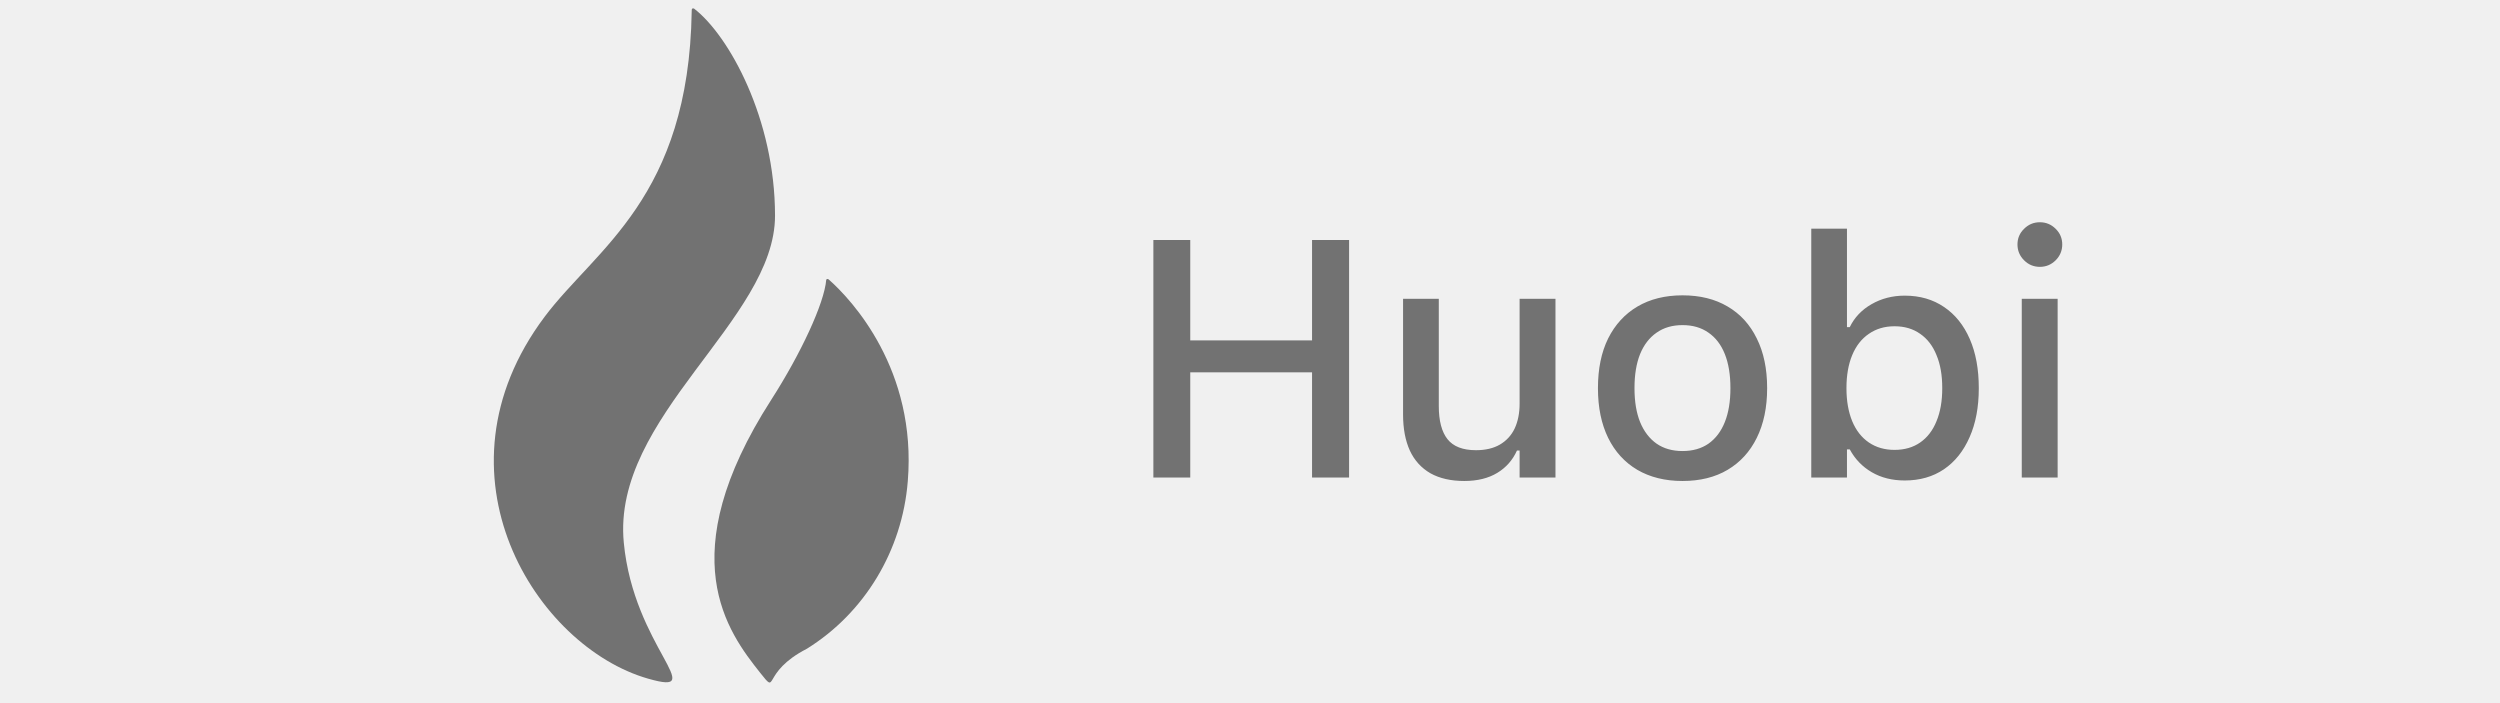
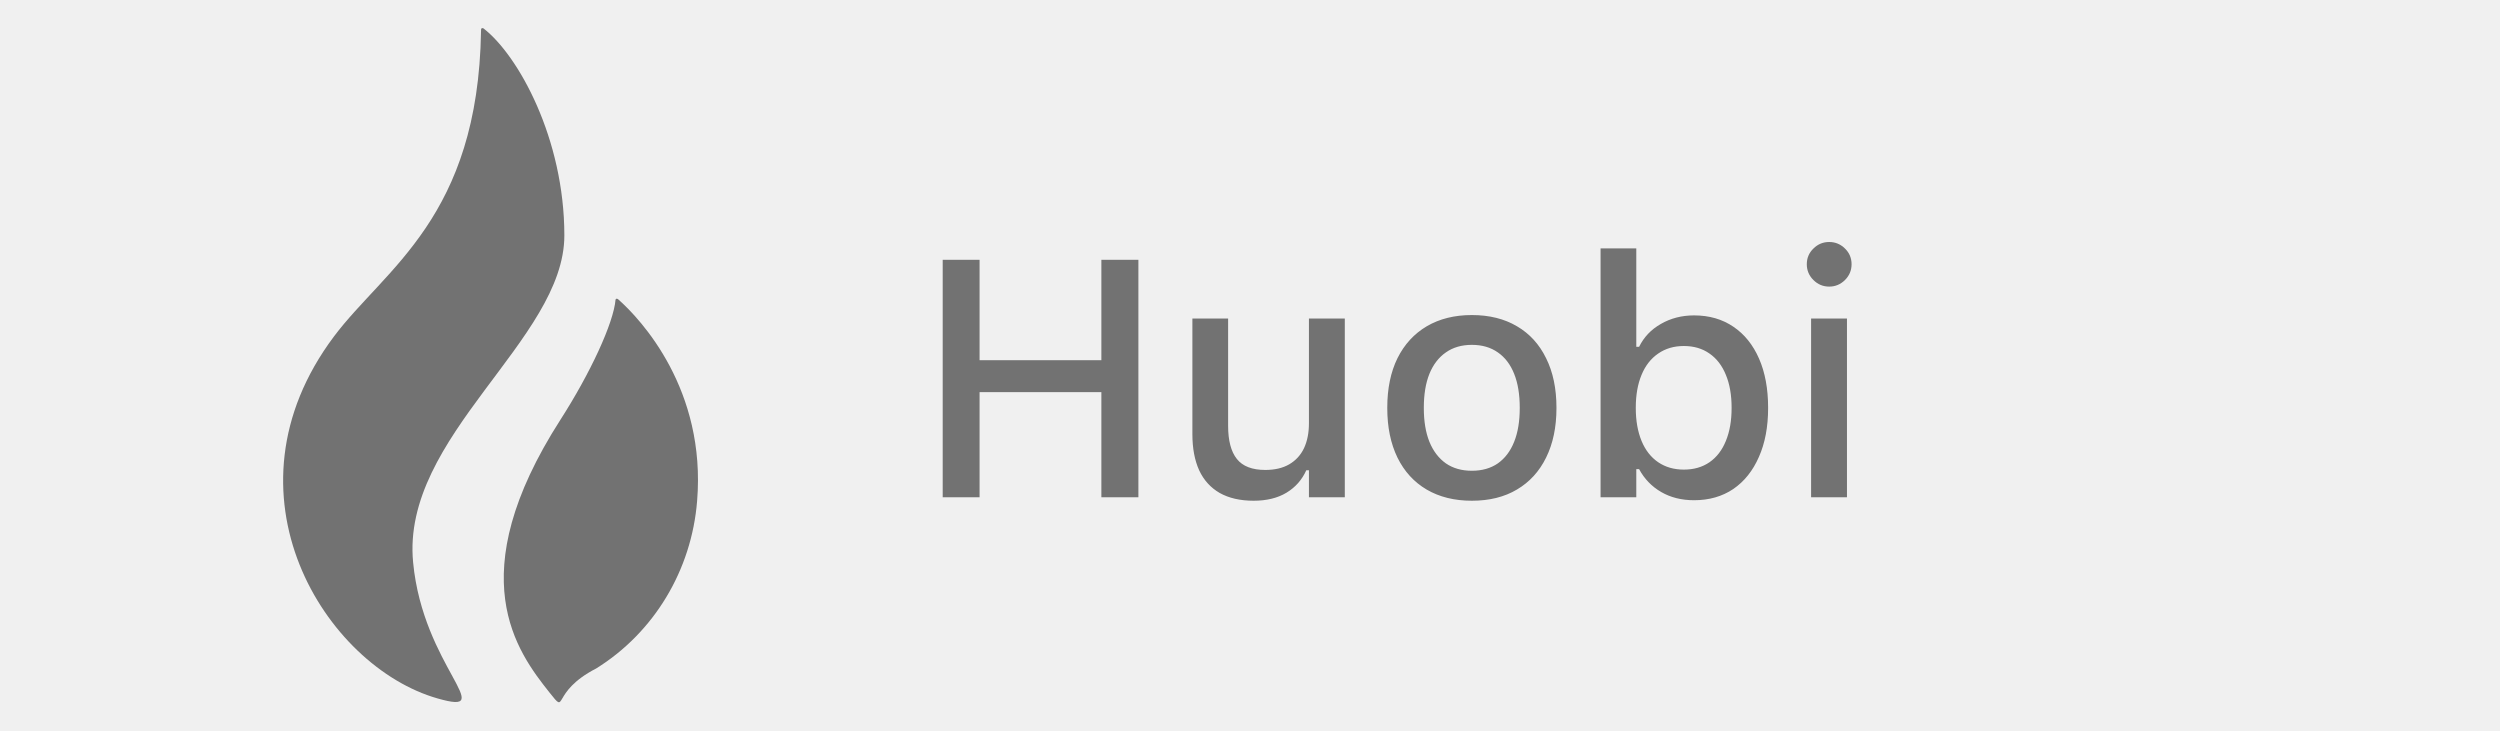
- <svg xmlns="http://www.w3.org/2000/svg" width="89" height="25" viewBox="0 0 89 25" fill="none">
-   <g clip-path="url(#clip0_439_1834)">
-     <path d="M29.5 9.947C29.473 9.93 29.437 9.916 29.414 9.96C29.345 10.797 28.512 12.587 27.455 14.234C23.872 19.813 25.913 22.504 27.062 23.951C27.729 24.788 27.062 23.951 28.727 23.094C30.785 21.812 32.119 19.596 32.317 17.135C32.644 13.17 30.326 10.672 29.5 9.947Z" fill="#727272" />
-     <path d="M27.591 7.679C27.591 4.236 25.956 1.27 24.711 0.308C24.711 0.308 24.615 0.254 24.625 0.393C24.522 7.046 21.209 8.849 19.39 11.275C15.188 16.881 19.092 23.026 23.076 24.161C25.295 24.799 22.56 23.036 22.207 19.318C21.774 14.831 27.591 11.401 27.591 7.679Z" fill="#727272" />
-   </g>
-   <path d="M41.06 17H42.373V13.256H46.709V17H48.027V8.545H46.709V12.119H42.373V8.545H41.06V17ZM52.129 17.123C52.594 17.123 52.984 17.027 53.301 16.836C53.617 16.645 53.852 16.379 54.004 16.039H54.098V17H55.375V10.637H54.098V14.369C54.098 14.709 54.039 15.004 53.922 15.254C53.805 15.5 53.629 15.691 53.395 15.828C53.164 15.961 52.881 16.027 52.545 16.027C52.076 16.027 51.738 15.896 51.531 15.635C51.324 15.373 51.221 14.98 51.221 14.457V10.637H49.949V14.756C49.949 15.256 50.029 15.684 50.19 16.039C50.353 16.391 50.598 16.66 50.922 16.848C51.25 17.031 51.652 17.123 52.129 17.123ZM59.898 17.123C60.523 17.123 61.059 16.99 61.504 16.725C61.953 16.459 62.299 16.08 62.541 15.588C62.787 15.092 62.91 14.504 62.91 13.824V13.812C62.91 13.129 62.787 12.541 62.541 12.049C62.299 11.553 61.953 11.174 61.504 10.912C61.055 10.646 60.52 10.514 59.898 10.514C59.281 10.514 58.746 10.646 58.293 10.912C57.844 11.178 57.496 11.557 57.25 12.049C57.008 12.541 56.887 13.129 56.887 13.812V13.824C56.887 14.504 57.008 15.092 57.25 15.588C57.492 16.08 57.838 16.459 58.287 16.725C58.74 16.99 59.277 17.123 59.898 17.123ZM59.898 16.057C59.535 16.057 59.227 15.969 58.973 15.793C58.719 15.613 58.523 15.357 58.387 15.025C58.254 14.693 58.188 14.293 58.188 13.824V13.812C58.188 13.34 58.254 12.938 58.387 12.605C58.523 12.273 58.719 12.02 58.973 11.844C59.227 11.664 59.535 11.574 59.898 11.574C60.262 11.574 60.57 11.664 60.824 11.844C61.078 12.02 61.272 12.273 61.404 12.605C61.537 12.938 61.603 13.34 61.603 13.812V13.824C61.603 14.293 61.537 14.693 61.404 15.025C61.272 15.357 61.078 15.613 60.824 15.793C60.57 15.969 60.262 16.057 59.898 16.057ZM67.809 17.105C68.344 17.105 68.809 16.973 69.203 16.707C69.598 16.438 69.902 16.057 70.117 15.565C70.336 15.072 70.445 14.492 70.445 13.824V13.812C70.445 13.141 70.338 12.559 70.123 12.066C69.908 11.574 69.603 11.195 69.209 10.93C68.814 10.66 68.348 10.525 67.809 10.525C67.371 10.525 66.977 10.627 66.625 10.83C66.277 11.029 66.019 11.301 65.852 11.645H65.752V8.141H64.481V17H65.752V15.998H65.852C66.039 16.346 66.301 16.617 66.637 16.812C66.973 17.008 67.363 17.105 67.809 17.105ZM67.445 16.016C67.094 16.016 66.789 15.928 66.531 15.752C66.273 15.576 66.076 15.324 65.939 14.996C65.803 14.664 65.734 14.273 65.734 13.824V13.812C65.734 13.359 65.803 12.969 65.939 12.641C66.076 12.312 66.273 12.06 66.531 11.885C66.789 11.705 67.094 11.615 67.445 11.615C67.801 11.615 68.106 11.705 68.359 11.885C68.613 12.06 68.807 12.312 68.939 12.641C69.076 12.965 69.144 13.355 69.144 13.812V13.824C69.144 14.277 69.076 14.668 68.939 14.996C68.807 15.324 68.613 15.576 68.359 15.752C68.106 15.928 67.801 16.016 67.445 16.016ZM71.975 17H73.252V10.637H71.975V17ZM72.619 9.5C72.838 9.5 73.025 9.422 73.182 9.266C73.338 9.109 73.416 8.922 73.416 8.703C73.416 8.484 73.338 8.299 73.182 8.146C73.025 7.99 72.838 7.912 72.619 7.912C72.4 7.912 72.213 7.99 72.057 8.146C71.9 8.299 71.822 8.484 71.822 8.703C71.822 8.922 71.9 9.109 72.057 9.266C72.213 9.422 72.4 9.5 72.619 9.5Z" fill="#727272" />
-   <defs>
-     <clipPath id="clip0_439_1834">
-       <rect width="24" height="24" fill="white" transform="translate(14 0.297363)" />
-     </clipPath>
-   </defs>
+ <svg xmlns="http://www.w3.org/2000/svg" width="89" height="26" viewBox="0 0 89 26" fill="none">
+   <path d="M22 10.649C21.973 10.633 21.937 10.619 21.914 10.663C21.845 11.5 21.012 13.29 19.955 14.937C16.372 20.515 18.413 23.206 19.562 24.654C20.229 25.491 19.562 24.654 21.227 23.796C23.285 22.515 24.619 20.299 24.817 17.838C25.144 13.873 22.826 11.375 22 10.649Z" fill="#727272" />
+   <path d="M20.091 8.382C20.091 4.939 18.456 1.973 17.211 1.01C17.211 1.01 17.115 0.956 17.125 1.095C17.022 7.748 13.71 9.551 11.889 11.978C7.688 17.584 11.592 23.729 15.576 24.864C17.795 25.501 15.06 23.739 14.707 20.021C14.274 15.533 20.091 12.104 20.091 8.382Z" fill="#727272" />
+   <path d="M33.56 17.703H34.873V13.959H39.209V17.703H40.527V9.248H39.209V12.822H34.873V9.248H33.56V17.703ZM44.629 17.826C45.094 17.826 45.484 17.73 45.801 17.539C46.117 17.347 46.352 17.081 46.504 16.742H46.598V17.703H47.875V11.339H46.598V15.072C46.598 15.412 46.539 15.707 46.422 15.957C46.305 16.203 46.129 16.394 45.895 16.531C45.664 16.664 45.381 16.73 45.045 16.73C44.576 16.73 44.238 16.599 44.031 16.337C43.824 16.076 43.721 15.683 43.721 15.16V11.339H42.449V15.459C42.449 15.959 42.529 16.386 42.69 16.742C42.853 17.093 43.098 17.363 43.422 17.55C43.75 17.734 44.152 17.826 44.629 17.826ZM52.398 17.826C53.023 17.826 53.559 17.693 54.004 17.427C54.453 17.162 54.799 16.783 55.041 16.291C55.287 15.794 55.41 15.207 55.41 14.527V14.515C55.41 13.832 55.287 13.244 55.041 12.752C54.799 12.255 54.453 11.877 54.004 11.615C53.555 11.349 53.02 11.216 52.398 11.216C51.781 11.216 51.246 11.349 50.793 11.615C50.344 11.88 49.996 12.259 49.75 12.752C49.508 13.244 49.387 13.832 49.387 14.515V14.527C49.387 15.207 49.508 15.794 49.75 16.291C49.992 16.783 50.338 17.162 50.787 17.427C51.24 17.693 51.777 17.826 52.398 17.826ZM52.398 16.759C52.035 16.759 51.727 16.671 51.473 16.496C51.219 16.316 51.023 16.06 50.887 15.728C50.754 15.396 50.688 14.996 50.688 14.527V14.515C50.688 14.043 50.754 13.64 50.887 13.308C51.023 12.976 51.219 12.722 51.473 12.546C51.727 12.367 52.035 12.277 52.398 12.277C52.762 12.277 53.07 12.367 53.324 12.546C53.578 12.722 53.772 12.976 53.904 13.308C54.037 13.64 54.103 14.043 54.103 14.515V14.527C54.103 14.996 54.037 15.396 53.904 15.728C53.772 16.06 53.578 16.316 53.324 16.496C53.07 16.671 52.762 16.759 52.398 16.759ZM60.309 17.808C60.844 17.808 61.309 17.675 61.703 17.41C62.098 17.14 62.402 16.759 62.617 16.267C62.836 15.775 62.945 15.195 62.945 14.527V14.515C62.945 13.843 62.838 13.261 62.623 12.769C62.408 12.277 62.103 11.898 61.709 11.632C61.315 11.363 60.848 11.228 60.309 11.228C59.871 11.228 59.477 11.33 59.125 11.533C58.777 11.732 58.52 12.003 58.352 12.347H58.252V8.843H56.98V17.703H58.252V16.701H58.352C58.539 17.048 58.801 17.32 59.137 17.515C59.473 17.71 59.863 17.808 60.309 17.808ZM59.945 16.718C59.594 16.718 59.289 16.63 59.031 16.455C58.773 16.279 58.576 16.027 58.44 15.699C58.303 15.367 58.234 14.976 58.234 14.527V14.515C58.234 14.062 58.303 13.671 58.44 13.343C58.576 13.015 58.773 12.763 59.031 12.587C59.289 12.408 59.594 12.318 59.945 12.318C60.301 12.318 60.605 12.408 60.859 12.587C61.113 12.763 61.307 13.015 61.44 13.343C61.576 13.668 61.645 14.058 61.645 14.515V14.527C61.645 14.98 61.576 15.371 61.44 15.699C61.307 16.027 61.113 16.279 60.859 16.455C60.605 16.63 60.301 16.718 59.945 16.718ZM64.475 17.703H65.752V11.339H64.475V17.703ZM65.119 10.203C65.338 10.203 65.525 10.124 65.682 9.968C65.838 9.812 65.916 9.625 65.916 9.406C65.916 9.187 65.838 9.001 65.682 8.849C65.525 8.693 65.338 8.615 65.119 8.615C64.9 8.615 64.713 8.693 64.557 8.849C64.4 9.001 64.322 9.187 64.322 9.406C64.322 9.625 64.4 9.812 64.557 9.968C64.713 10.124 64.9 10.203 65.119 10.203Z" fill="#727272" />
</svg>
